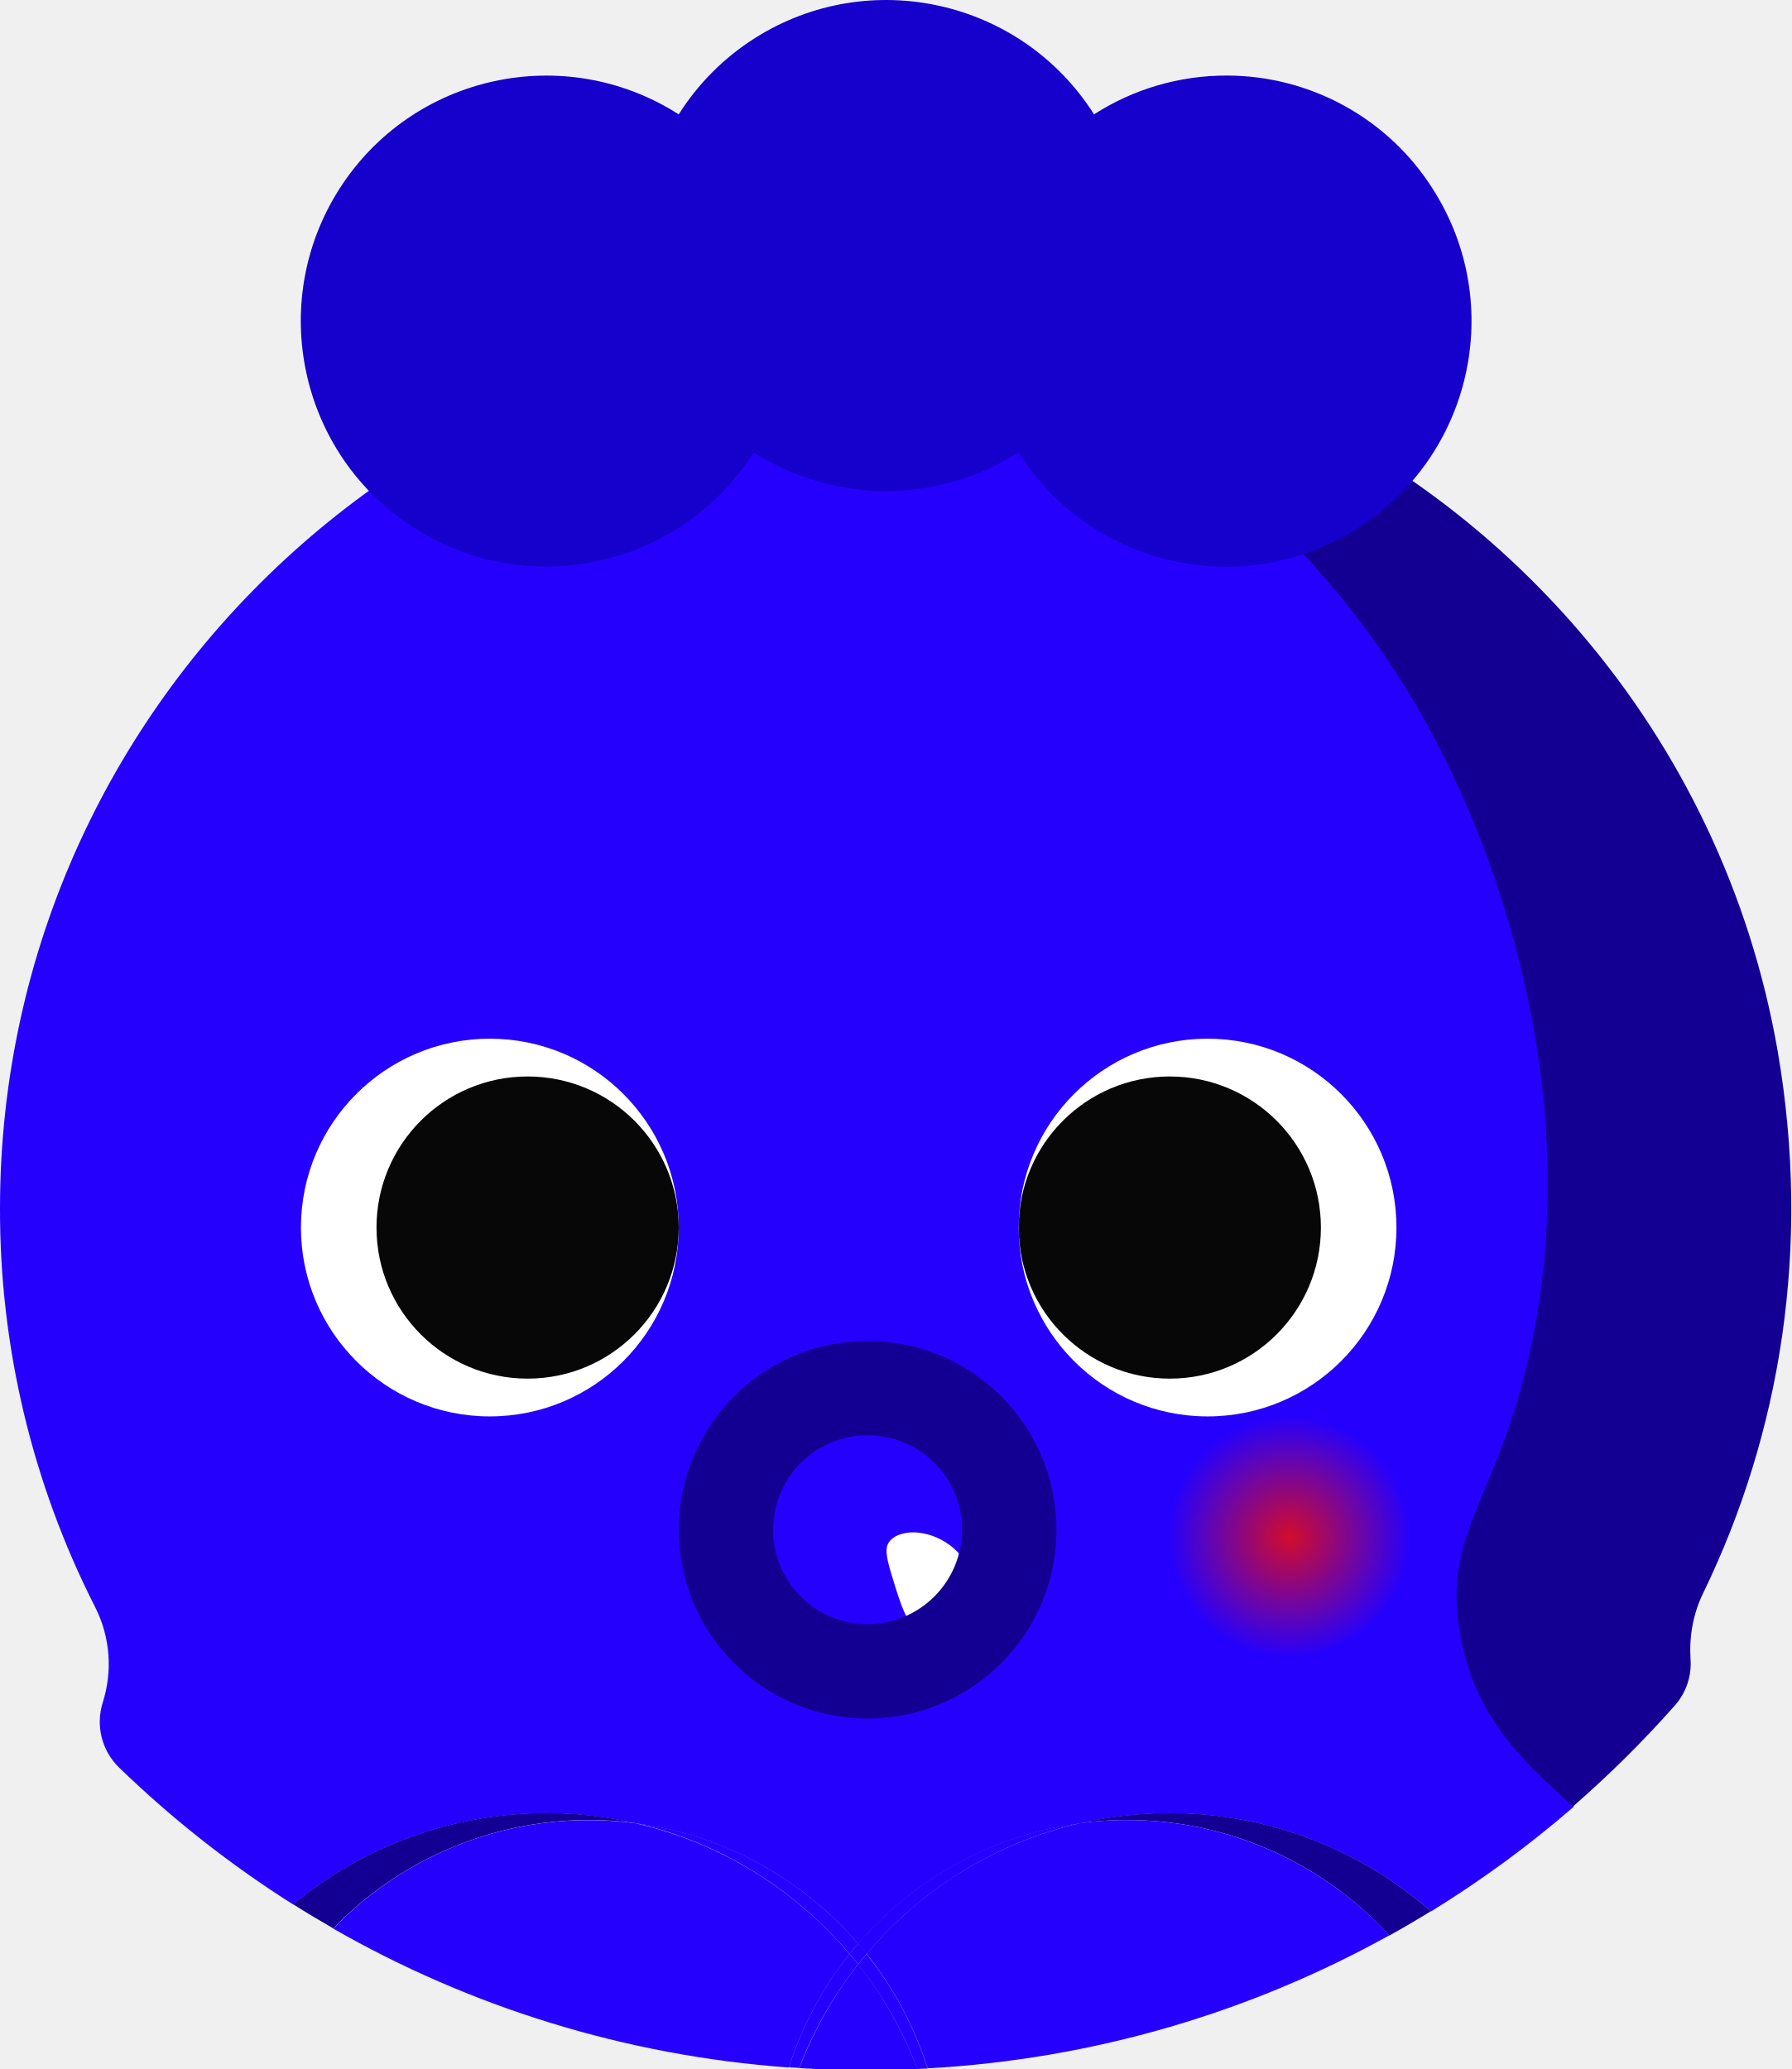
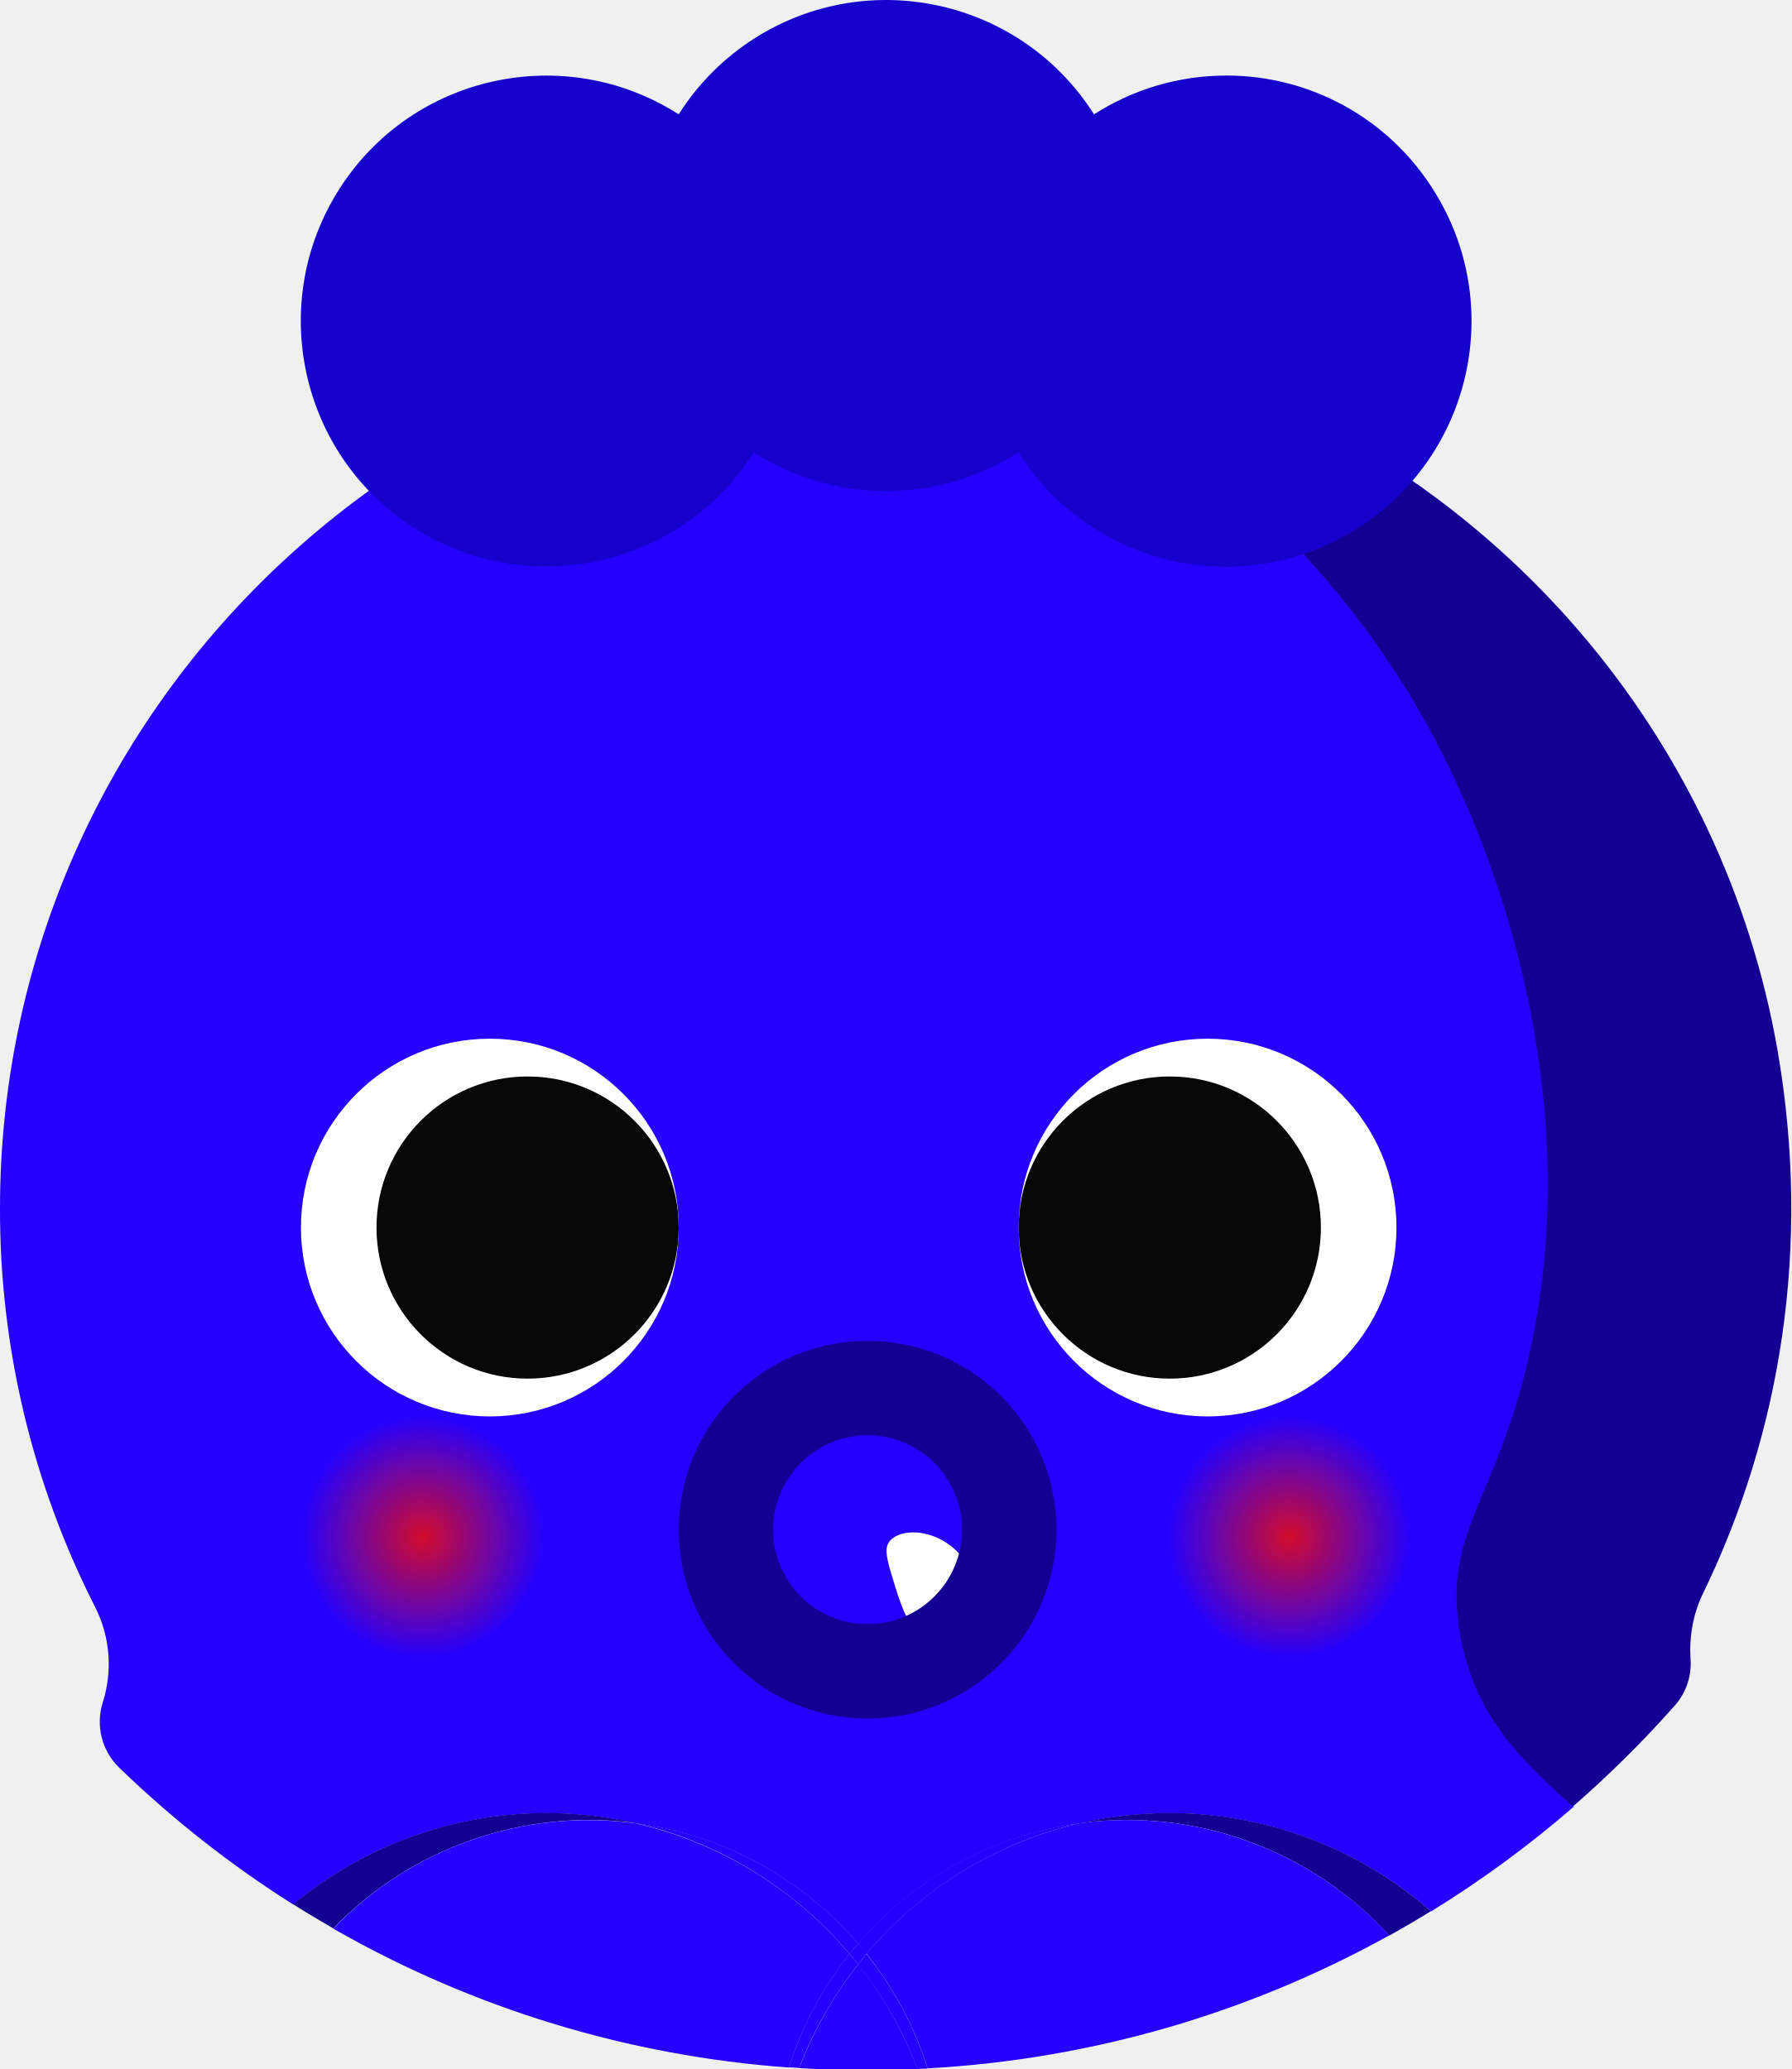
- <svg xmlns="http://www.w3.org/2000/svg" version="1.1" id="blueberry-octo-profile-level-three" x="0px" y="0px" viewBox="0 0 853.6 986" style="enable-background: new 0 0 853.6 986" xml:space="preserve">
-   <style type="text/css">
-     .cls-1-blueberry-octo-level-three-profile {
-       fill: #2501fd;
-     }
-     .cls-2-blueberry-octo-level-three-profile {
-       fill: #130093;
-     }
-     .cls-3-blueberry-octo-level-three-profile {
-       fill: #1600cb;
-     }
-     .cls-4-blueberry-octo-level-three-profile {
-       fill: url(#SVGID_1_blueberry-octo-level-three-profile);
-     }
-     .cls-5-blueberry-octo-level-three-profile {
-       fill: url(#SVGID_00000036233671291694282960000005397362412363398313_blueberry-octo-level-three-profile);
-     }
-     .cls-6-blueberry-octo-level-three-profile {
-       fill: #ffffff;
-     }
-     .cls-7-blueberry-octo-level-three-profile {
-       fill: #070707;
-     }
-     .cls-8-blueberry-octo-level-three-profile {
-       fill: #00d389;
-     }
-   </style>
-   <path class="cls-1-blueberry-octo-level-three-profile" d="M139.7,907.6c33.1-27.4,75.4-43.5,120.7-43.5c14.6,0,28.8,1.7,42.5,4.8c0.5,0.1,0.9,0.1,1.4,0.2  c42.3,6,78.8,27.2,104.6,57.3c25.8-30.1,62.3-51.3,104.6-57.3c0.5-0.1,0.9-0.1,1.4-0.2c13.7-3.1,27.9-4.8,42.5-4.8  c47,0,90.8,17.4,124.5,46.8c24-14.8,46.8-31.5,68-49.9c-25.5-22.8-47.6-44-54-83.2c-7.8-47.4,16.8-61.8,32.6-129.6  c31.5-135.7-25.7-257.2-36-279c-56.4-119.8-157.6-183.6-221-213.8C215.6,129.6,0,327.8,0,576c-0.1,66,15.4,131,45.3,189.8  c7.4,14.6,8.3,30.8,3.7,45.4c-3.5,11-0.6,23,7.7,31.1C82,866.8,109.8,888.7,139.7,907.6z" />
-   <path class="cls-2-blueberry-octo-level-three-profile" d="M811.6,759.1c36.9-76.1,51.5-164.8,35.5-257.9c-26-150.5-132.5-273.3-274.3-323.4c-4.6-1.6-9.2-3.2-13.8-4.6  c-18.3-5.8-37-10.3-56.3-13.6c-2.4-0.4-4.7-0.8-7.1-1.1c-1-0.1-1.9-0.3-2.9-0.4c-1.4-0.2-2.8-0.4-4.2-0.6c-1.1-0.2-2.2-0.3-3.4-0.5  c-1.3-0.2-2.5-0.3-3.8-0.5c-1.1-0.1-2.2-0.3-3.4-0.4c-1.8-0.2-3.6-0.4-5.4-0.6c-0.5,0-0.9-0.1-1.4-0.2  c63.4,30.2,164.6,93.9,221,213.8c10.3,21.8,67.5,143.3,36,279c-15.8,67.8-40.4,82.2-32.6,129.6c6.5,39.2,28.5,60.5,54,83.2  c17.2-15,33.5-31.1,48.6-48.2c5.4-6.1,8.1-14.2,7.4-22.4C804.9,779.9,806.7,769.1,811.6,759.1z" />
-   <path class="cls-3-blueberry-octo-level-three-profile" d="M584.4,36c-22.4,0-44.3,6.4-63.1,18.5C486.7-0.1,414.4-16.4,359.8,18.1c-14.7,9.3-27.1,21.7-36.4,36.4  c-54.4-34.8-126.8-19-161.6,35.4c-34.8,54.4-19,126.8,35.4,161.6s126.8,19,161.6-35.4c0.1-0.2,0.2-0.4,0.3-0.5  c38.5,24.6,87.7,24.6,126.2,0c34.5,54.6,106.8,70.9,161.4,36.3s70.9-106.8,36.3-161.4C661.8,56.6,624.5,36,584.4,36z" />
-   <radialGradient id="SVGID_1_blueberry-octo-level-three-profile-profile" cx="201.345" cy="311.63" r="57.692" gradientTransform="matrix(1 0 0 -1 0 1044.054)" gradientUnits="userSpaceOnUse">
-     <stop offset="0" style="stop-color: #d20c2b" />
-     <stop offset="1" style="stop-color: #d20c2b; stop-opacity: 0" />
+ <svg xmlns="http://www.w3.org/2000/svg" version="1.1" id="레이어_1" x="0" y="0" viewBox="0 0 853.6 986" style="enable-background:new 0 0 853.6 986" xml:space="preserve">
+   <style>.st0{fill:#2501fd}.st1{fill:#130093}.st5{fill:#fff}.st6{fill:#070707}</style>
+   <path class="st0" d="M139.7 907.6a189 189 0 0 1 120.7-43.5c14.6 0 28.8 1.7 42.5 4.8.5.1.9.1 1.4.2 42.3 6 78.8 27.2 104.6 57.3 25.8-30.1 62.3-51.3 104.6-57.3.5-.1.9-.1 1.4-.2a189.15 189.15 0 0 1 167 42 521 521 0 0 0 68-49.9c-25.5-22.8-47.6-44-54-83.2-7.8-47.4 16.8-61.8 32.6-129.6 31.5-135.7-25.7-257.2-36-279-56.4-119.8-157.6-183.6-221-213.8C215.6 129.6 0 327.8 0 576c-.1 66 15.4 131 45.3 189.8 7.4 14.6 8.3 30.8 3.7 45.4-3.5 11-.6 23 7.7 31.1 25.3 24.5 53.1 46.4 83 65.3z" />
+   <path class="st1" d="M811.6 759.1c36.9-76.1 51.5-164.8 35.5-257.9-26-150.5-132.5-273.3-274.3-323.4-4.6-1.6-9.2-3.2-13.8-4.6-18.3-5.8-37-10.3-56.3-13.6-2.4-.4-4.7-.8-7.1-1.1-1-.1-1.9-.3-2.9-.4l-4.2-.6c-1.1-.2-2.2-.3-3.4-.5-1.3-.2-2.5-.3-3.8-.5-1.1-.1-2.2-.3-3.4-.4l-5.4-.6c-.5 0-.9-.1-1.4-.2 63.4 30.2 164.6 93.9 221 213.8 10.3 21.8 67.5 143.3 36 279-15.8 67.8-40.4 82.2-32.6 129.6 6.5 39.2 28.5 60.5 54 83.2 17.2-15 33.5-31.1 48.6-48.2 5.4-6.1 8.1-14.2 7.4-22.4-.6-10.4 1.2-21.2 6.1-31.2z" />
+   <path d="M584.4 36c-22.4 0-44.3 6.4-63.1 18.5C486.7-.1 414.4-16.4 359.8 18.1a117.1 117.1 0 0 0-36.4 36.4c-54.4-34.8-126.8-19-161.6 35.4s-19 126.8 35.4 161.6 126.8 19 161.6-35.4c.1-.2.2-.4.3-.5 38.5 24.6 87.7 24.6 126.2 0 34.5 54.6 106.8 70.9 161.4 36.3S717.6 145.1 683 90.5A116.28 116.28 0 0 0 584.4 36z" style="fill:#1600cb" />
+   <radialGradient id="SVGID_1_" cx="201.35" cy="311.63" r="57.69" gradientTransform="matrix(1 0 0 -1 0 1044.05)" gradientUnits="userSpaceOnUse">
+     <stop offset="0" style="stop-color:#d20c2b" />
+     <stop offset="1" style="stop-color:#d20c2b;stop-opacity:0" />
  </radialGradient>
-   <path class="cls-4-blueberry-octo-level-three-profile" d="M187.8,675.7c-26.5,6.2-46.4,33.5-44.2,60.7s25.9,51,53.1,53.2c35.1,2.9,67.9-32.7,62-67.4  c-5.9-34.7-48.8-57.5-80.8-42.7" />
-   <radialGradient id="SVGID_00000115516585472737532530000013883818223892119950_blueberry-octo-level-three-profile" cx="614.385" cy="311.63" r="57.692" gradientTransform="matrix(1 0 0 -1 0 1044.054)" gradientUnits="userSpaceOnUse">
-     <stop offset="0" style="stop-color: #d20c2b" />
-     <stop offset="1" style="stop-color: #d20c2b; stop-opacity: 0" />
+   <path d="M187.8 675.7c-26.5 6.2-46.4 33.5-44.2 60.7s25.9 51 53.1 53.2c35.1 2.9 67.9-32.7 62-67.4-5.9-34.7-48.8-57.5-80.8-42.7" style="fill:url(#SVGID_1_)" />
+   <radialGradient id="SVGID_00000115516585472737532530000013883818223892119950_" cx="614.39" cy="311.63" r="57.69" gradientTransform="matrix(1 0 0 -1 0 1044.05)" gradientUnits="userSpaceOnUse">
+     <stop offset="0" style="stop-color:#d20c2b" />
+     <stop offset="1" style="stop-color:#d20c2b;stop-opacity:0" />
  </radialGradient>
-   <path style="       fill: url(#SVGID_00000115516585472737532530000013883818223892119950_blueberry-octo-level-three-profile);     " d="M600.8,675.7  c-26.5,6.2-46.4,33.5-44.2,60.7s25.9,51,53.1,53.2c35.1,2.9,67.9-32.7,62-67.4s-48.8-57.5-80.8-42.7" />
-   <circle class="cls-6-blueberry-octo-level-three-profile" cx="233.4" cy="585" r="90" />
-   <circle class="cls-6-blueberry-octo-level-three-profile" cx="575.4" cy="585" r="90" />
-   <circle class="cls-7-blueberry-octo-level-three-profile" cx="557.4" cy="585" r="72" />
-   <circle class="cls-7-blueberry-octo-level-three-profile" cx="251.4" cy="585" r="72" />
-   <path class="cls-6-blueberry-octo-level-three-profile" d="M439.2,779c-7.1-5-9.6-12.8-14.3-28.3c-3.1-10.1-3-13.3-1.3-15.8c2.2-3.1,6.3-4.3,10.1-4.6  c10.7-0.7,24.7,6.6,28.8,19.7c4.3,13.8-2.7,30.9-12,32.8C446.1,783.7,442,780.9,439.2,779z" />
-   <path class="cls-2-blueberry-octo-level-three-profile" d="M413.4,639c-49.7,0-90,40.3-90,90s40.3,90,90,90s90-40.3,90-90l0,0C503.4,679.3,463.1,639,413.4,639z   M413.4,774c-24.9,0-45-20.1-45-45s20.1-45,45-45s45,20.1,45,45S438.2,774,413.4,774L413.4,774z" />
-   <path class="cls-2-blueberry-octo-level-three-profile" d="M302.9,868.8c-13.7-3.1-27.9-4.8-42.5-4.8c-45.2,0-87.6,16.1-120.7,43.5c6.3,4,12.7,7.8,19.1,11.5  C195.8,880.7,249.2,861.7,302.9,868.8z" />
-   <path class="cls-1-blueberry-octo-level-three-profile" d="M404.8,931.2c1.3-1.7,2.7-3.3,4.1-4.9C383,896.2,346.6,875,304.3,869c-0.5-0.1-0.9-0.1-1.4-0.2  C343.4,878.1,378.9,900.5,404.8,931.2z" />
-   <path class="cls-1-blueberry-octo-level-three-profile" d="M158.8,919.1c64.8,37.1,138.5,60.5,217.1,66.2c6.3-19.7,16.1-38.1,28.9-54.1c-25.9-30.7-61.4-53-101.9-62.3  C249.2,861.7,195.8,880.7,158.8,919.1z" />
-   <path class="cls-2-blueberry-octo-level-three-profile" d="M514.8,868.8c55.2-7.3,110.1,12.9,147.2,53.6c6.7-3.7,13.3-7.6,19.8-11.6c-33.6-29.4-77.5-46.8-124.5-46.8  C542.7,864,528.5,865.7,514.8,868.8z" />
-   <path class="cls-1-blueberry-octo-level-three-profile" d="M514.8,868.8c-0.5,0.1-0.9,0.1-1.4,0.2c-42.3,6-78.8,27.2-104.6,57.3c1.4,1.6,2.7,3.2,4.1,4.9  C438.8,900.5,474.4,878.1,514.8,868.8z" />
-   <path class="cls-1-blueberry-octo-level-three-profile" d="M408.9,936.1c1.3-1.7,2.7-3.3,4.1-5c-1.3-1.7-2.7-3.3-4.1-4.9c-1.4,1.6-2.7,3.2-4.1,4.9  C406.2,932.8,407.5,934.4,408.9,936.1z" />
-   <path class="cls-1-blueberry-octo-level-three-profile" d="M408.9,936.1c-1.3-1.7-2.7-3.3-4.1-5c-12.8,16-22.6,34.3-28.9,54.1c1.6,0.1,3.2,0.2,4.9,0.3  C387.6,967.6,397.2,951,408.9,936.1z" />
-   <path class="cls-1-blueberry-octo-level-three-profile" d="M514.8,868.8c-40.5,9.3-76,31.6-101.9,62.3c12.9,16.2,22.8,34.7,29.1,54.6c79.5-4.4,154.2-26.9,220-63.4  C624.9,881.8,570,861.5,514.8,868.8z" />
-   <path class="cls-1-blueberry-octo-level-three-profile" d="M437.1,986c1.6-0.1,3.2-0.2,4.9-0.2c-6.3-20-16.2-38.5-29.1-54.6c-1.4,1.6-2.7,3.3-4.1,5  C420.7,951.1,430.3,967.9,437.1,986z" />
-   <path class="cls-1-blueberry-octo-level-three-profile" d="M413.4,986.6c8,0,15.9-0.2,23.8-0.6c-6.9-18.1-16.5-35-28.3-49.9c-11.7,14.8-21.2,31.5-28.1,49.5  C391.5,986.2,402.4,986.6,413.4,986.6z" />
-   <path class="cls-8-blueberry-octo-level-three-profile" d="M471.3,155.3C471.3,155.3,471.3,155.3,471.3,155.3c0.5,0,0.9,0.1,1.4,0.2C472.3,155.4,471.8,155.3,471.3,155.3z  " />
+   <path style="fill:url(#SVGID_00000115516585472737532530000013883818223892119950_)" d="M600.8 675.7c-26.5 6.2-46.4 33.5-44.2 60.7s25.9 51 53.1 53.2c35.1 2.9 67.9-32.7 62-67.4s-48.8-57.5-80.8-42.7" />
+   <circle class="st5" cx="233.4" cy="585" r="90" />
+   <circle class="st5" cx="575.4" cy="585" r="90" />
+   <circle class="st6" cx="557.4" cy="585" r="72" />
+   <circle class="st6" cx="251.4" cy="585" r="72" />
+   <path class="st5" d="M439.2 779c-7.1-5-9.6-12.8-14.3-28.3-3.1-10.1-3-13.3-1.3-15.8 2.2-3.1 6.3-4.3 10.1-4.6 10.7-.7 24.7 6.6 28.8 19.7 4.3 13.8-2.7 30.9-12 32.8-4.4.9-8.5-1.9-11.3-3.8z" />
+   <path class="st1" d="M413.4 639a90 90 0 1 0 90 90 90 90 0 0 0-90-90zm0 135c-24.9 0-45-20.1-45-45s20.1-45 45-45 45 20.1 45 45-20.2 45-45 45zM302.9 868.8c-13.7-3.1-27.9-4.8-42.5-4.8-45.2 0-87.6 16.1-120.7 43.5 6.3 4 12.7 7.8 19.1 11.5 37-38.3 90.4-57.3 144.1-50.2z" />
+   <path class="st0" d="M404.8 931.2c1.3-1.7 2.7-3.3 4.1-4.9A168.8 168.8 0 0 0 304.3 869c-.5-.1-.9-.1-1.4-.2 40.5 9.3 76 31.7 101.9 62.4z" />
+   <path class="st0" d="M158.8 919.1a510.46 510.46 0 0 0 217.1 66.2c6.3-19.7 16.1-38.1 28.9-54.1-25.9-30.7-61.4-53-101.9-62.3a168.95 168.95 0 0 0-144.1 50.2z" />
+   <path class="st1" d="M514.8 868.8c55.2-7.3 110.1 12.9 147.2 53.6 6.7-3.7 13.3-7.6 19.8-11.6A188.95 188.95 0 0 0 557.3 864c-14.6 0-28.8 1.7-42.5 4.8z" />
+   <path class="st0" d="M514.8 868.8c-.5.1-.9.1-1.4.2-42.3 6-78.8 27.2-104.6 57.3 1.4 1.6 2.7 3.2 4.1 4.9 25.9-30.7 61.5-53.1 101.9-62.4z" />
+   <path class="st0" d="M408.9 936.1c1.3-1.7 2.7-3.3 4.1-5-1.3-1.7-2.7-3.3-4.1-4.9-1.4 1.6-2.7 3.2-4.1 4.9l4.1 5z" />
+   <path class="st0" d="M408.9 936.1c-1.3-1.7-2.7-3.3-4.1-5-12.8 16-22.6 34.3-28.9 54.1l4.9.3c6.8-17.9 16.4-34.5 28.1-49.4zM514.8 868.8c-40.5 9.3-76 31.6-101.9 62.3a170.1 170.1 0 0 1 29.1 54.6c79.5-4.4 154.2-26.9 220-63.4-37.1-40.5-92-60.8-147.2-53.5z" />
+   <path class="st0" d="M437.1 986c1.6-.1 3.2-.2 4.9-.2-6.3-20-16.2-38.5-29.1-54.6-1.4 1.6-2.7 3.3-4.1 5 11.9 14.9 21.5 31.7 28.3 49.8z" />
+   <path class="st0" d="M413.4 986.6c8 0 15.9-.2 23.8-.6-6.9-18.1-16.5-35-28.3-49.9a188.76 188.76 0 0 0-28.1 49.5c10.7.6 21.6 1 32.6 1z" />
+   <path d="M471.3 155.3c.5 0 .9.1 1.4.2-.4-.1-.9-.2-1.4-.2z" style="fill:#00d389" />
</svg>
